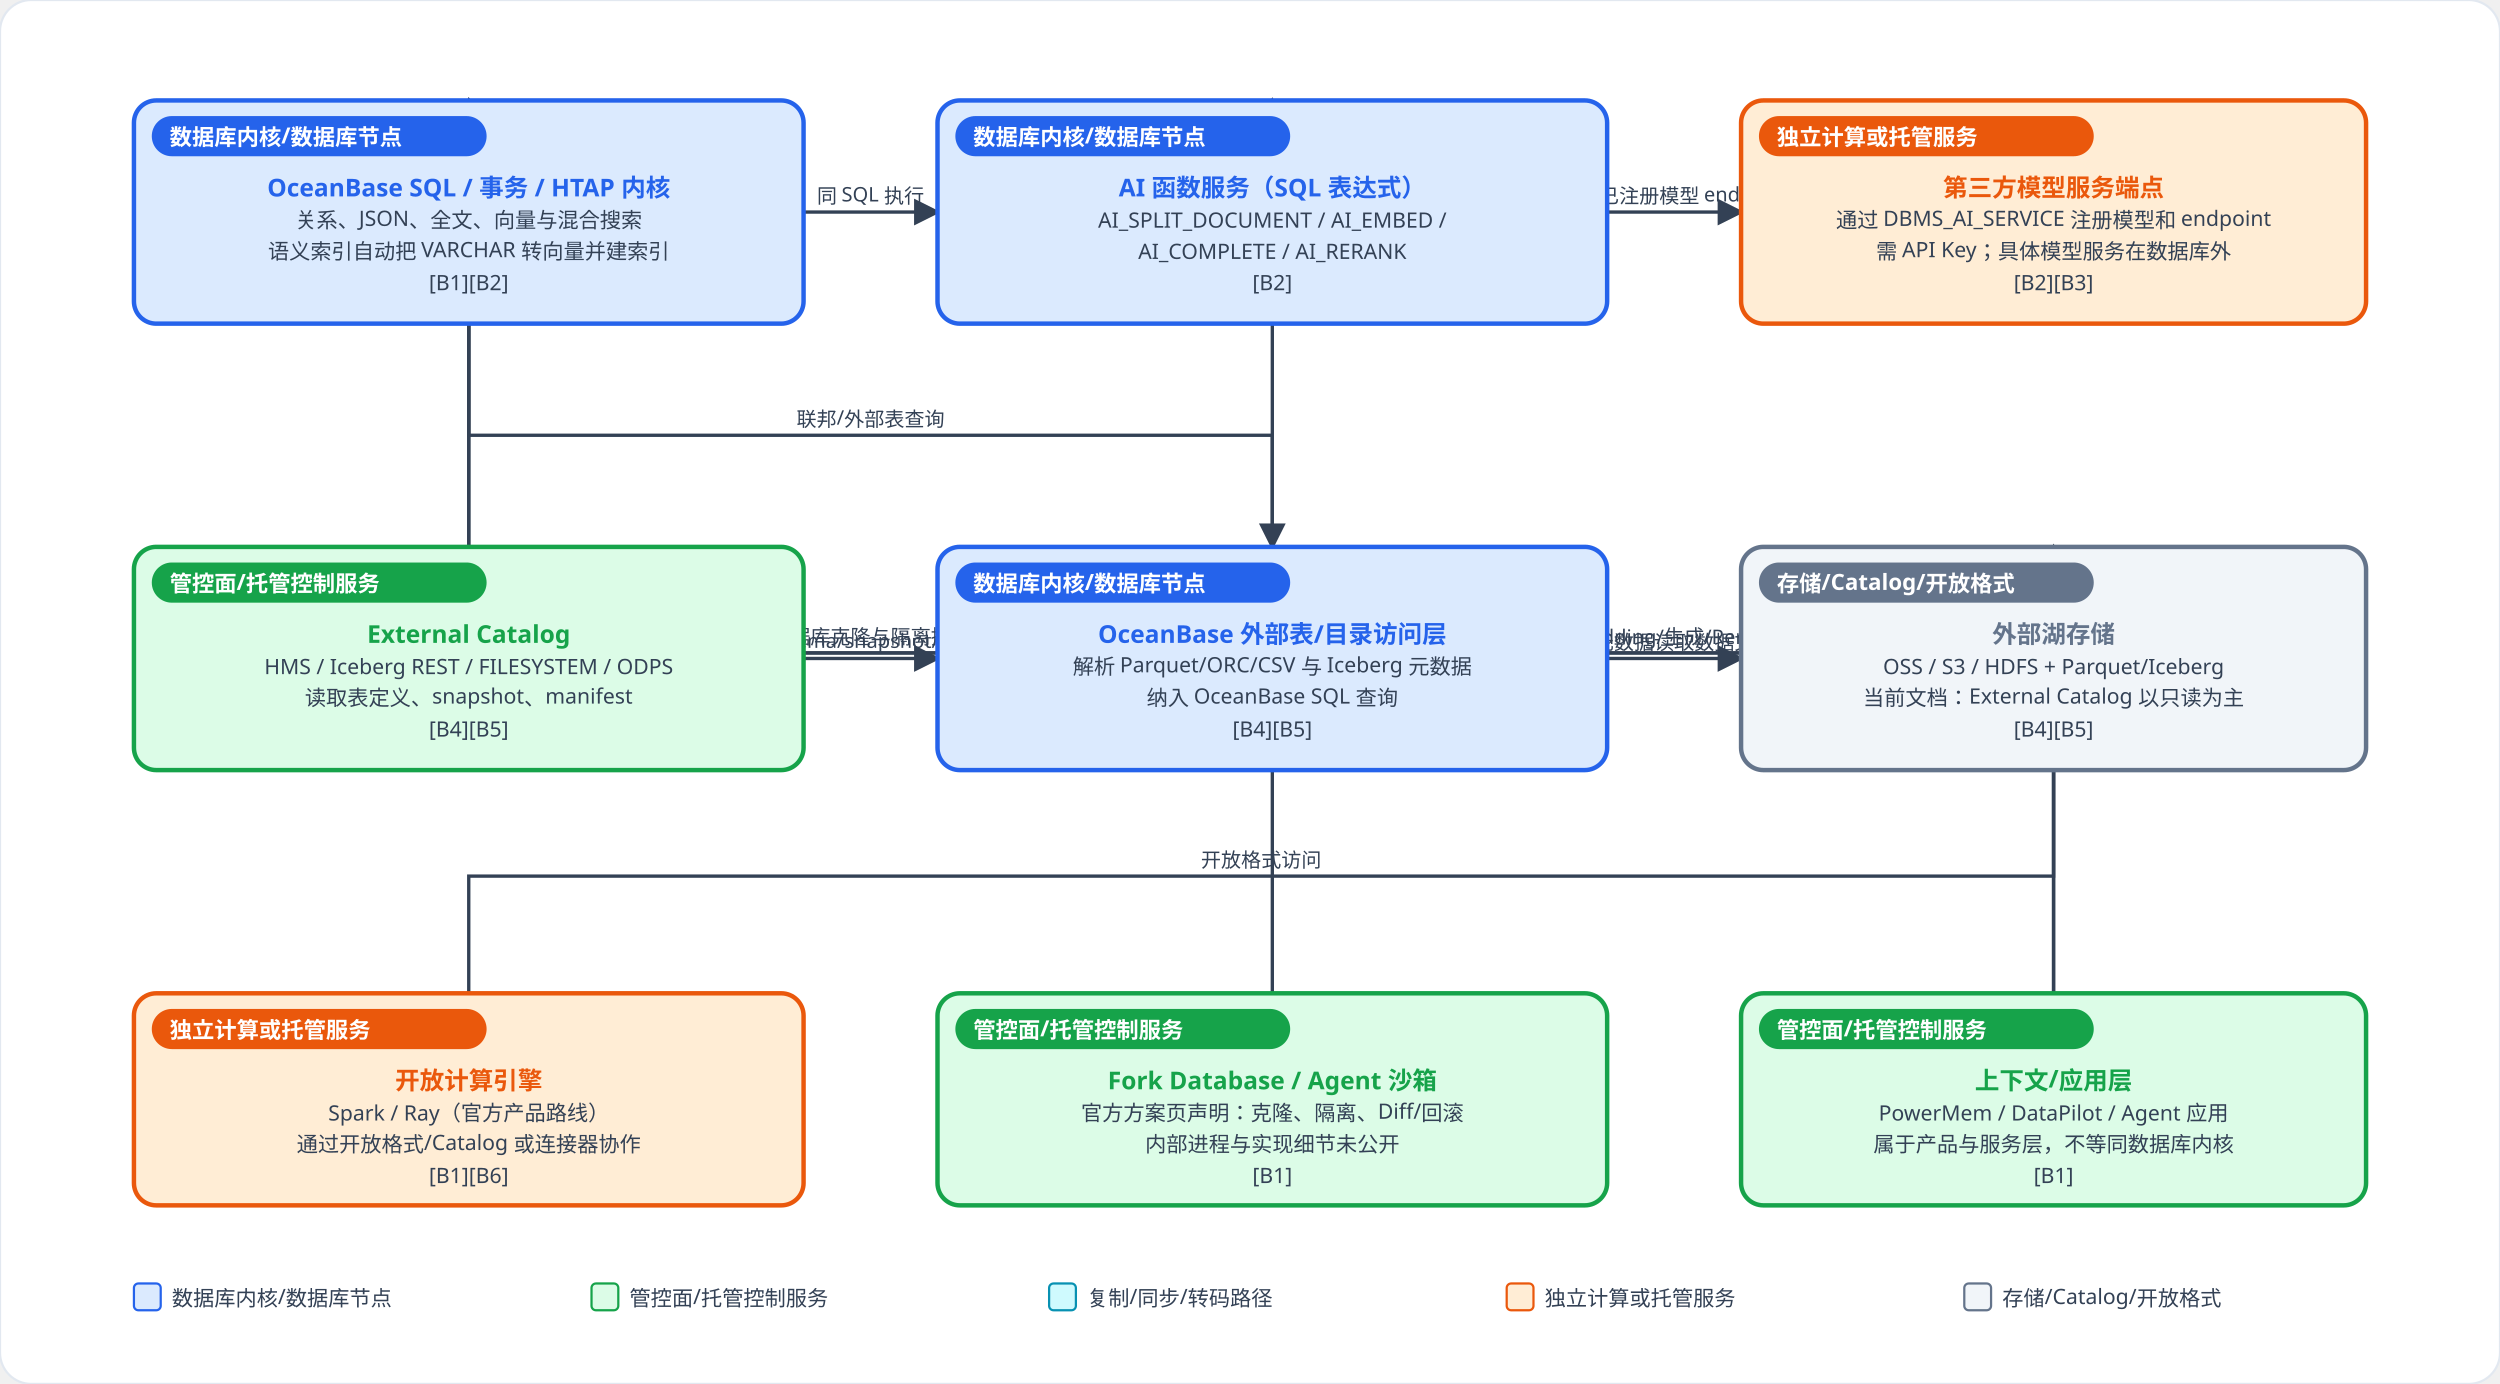
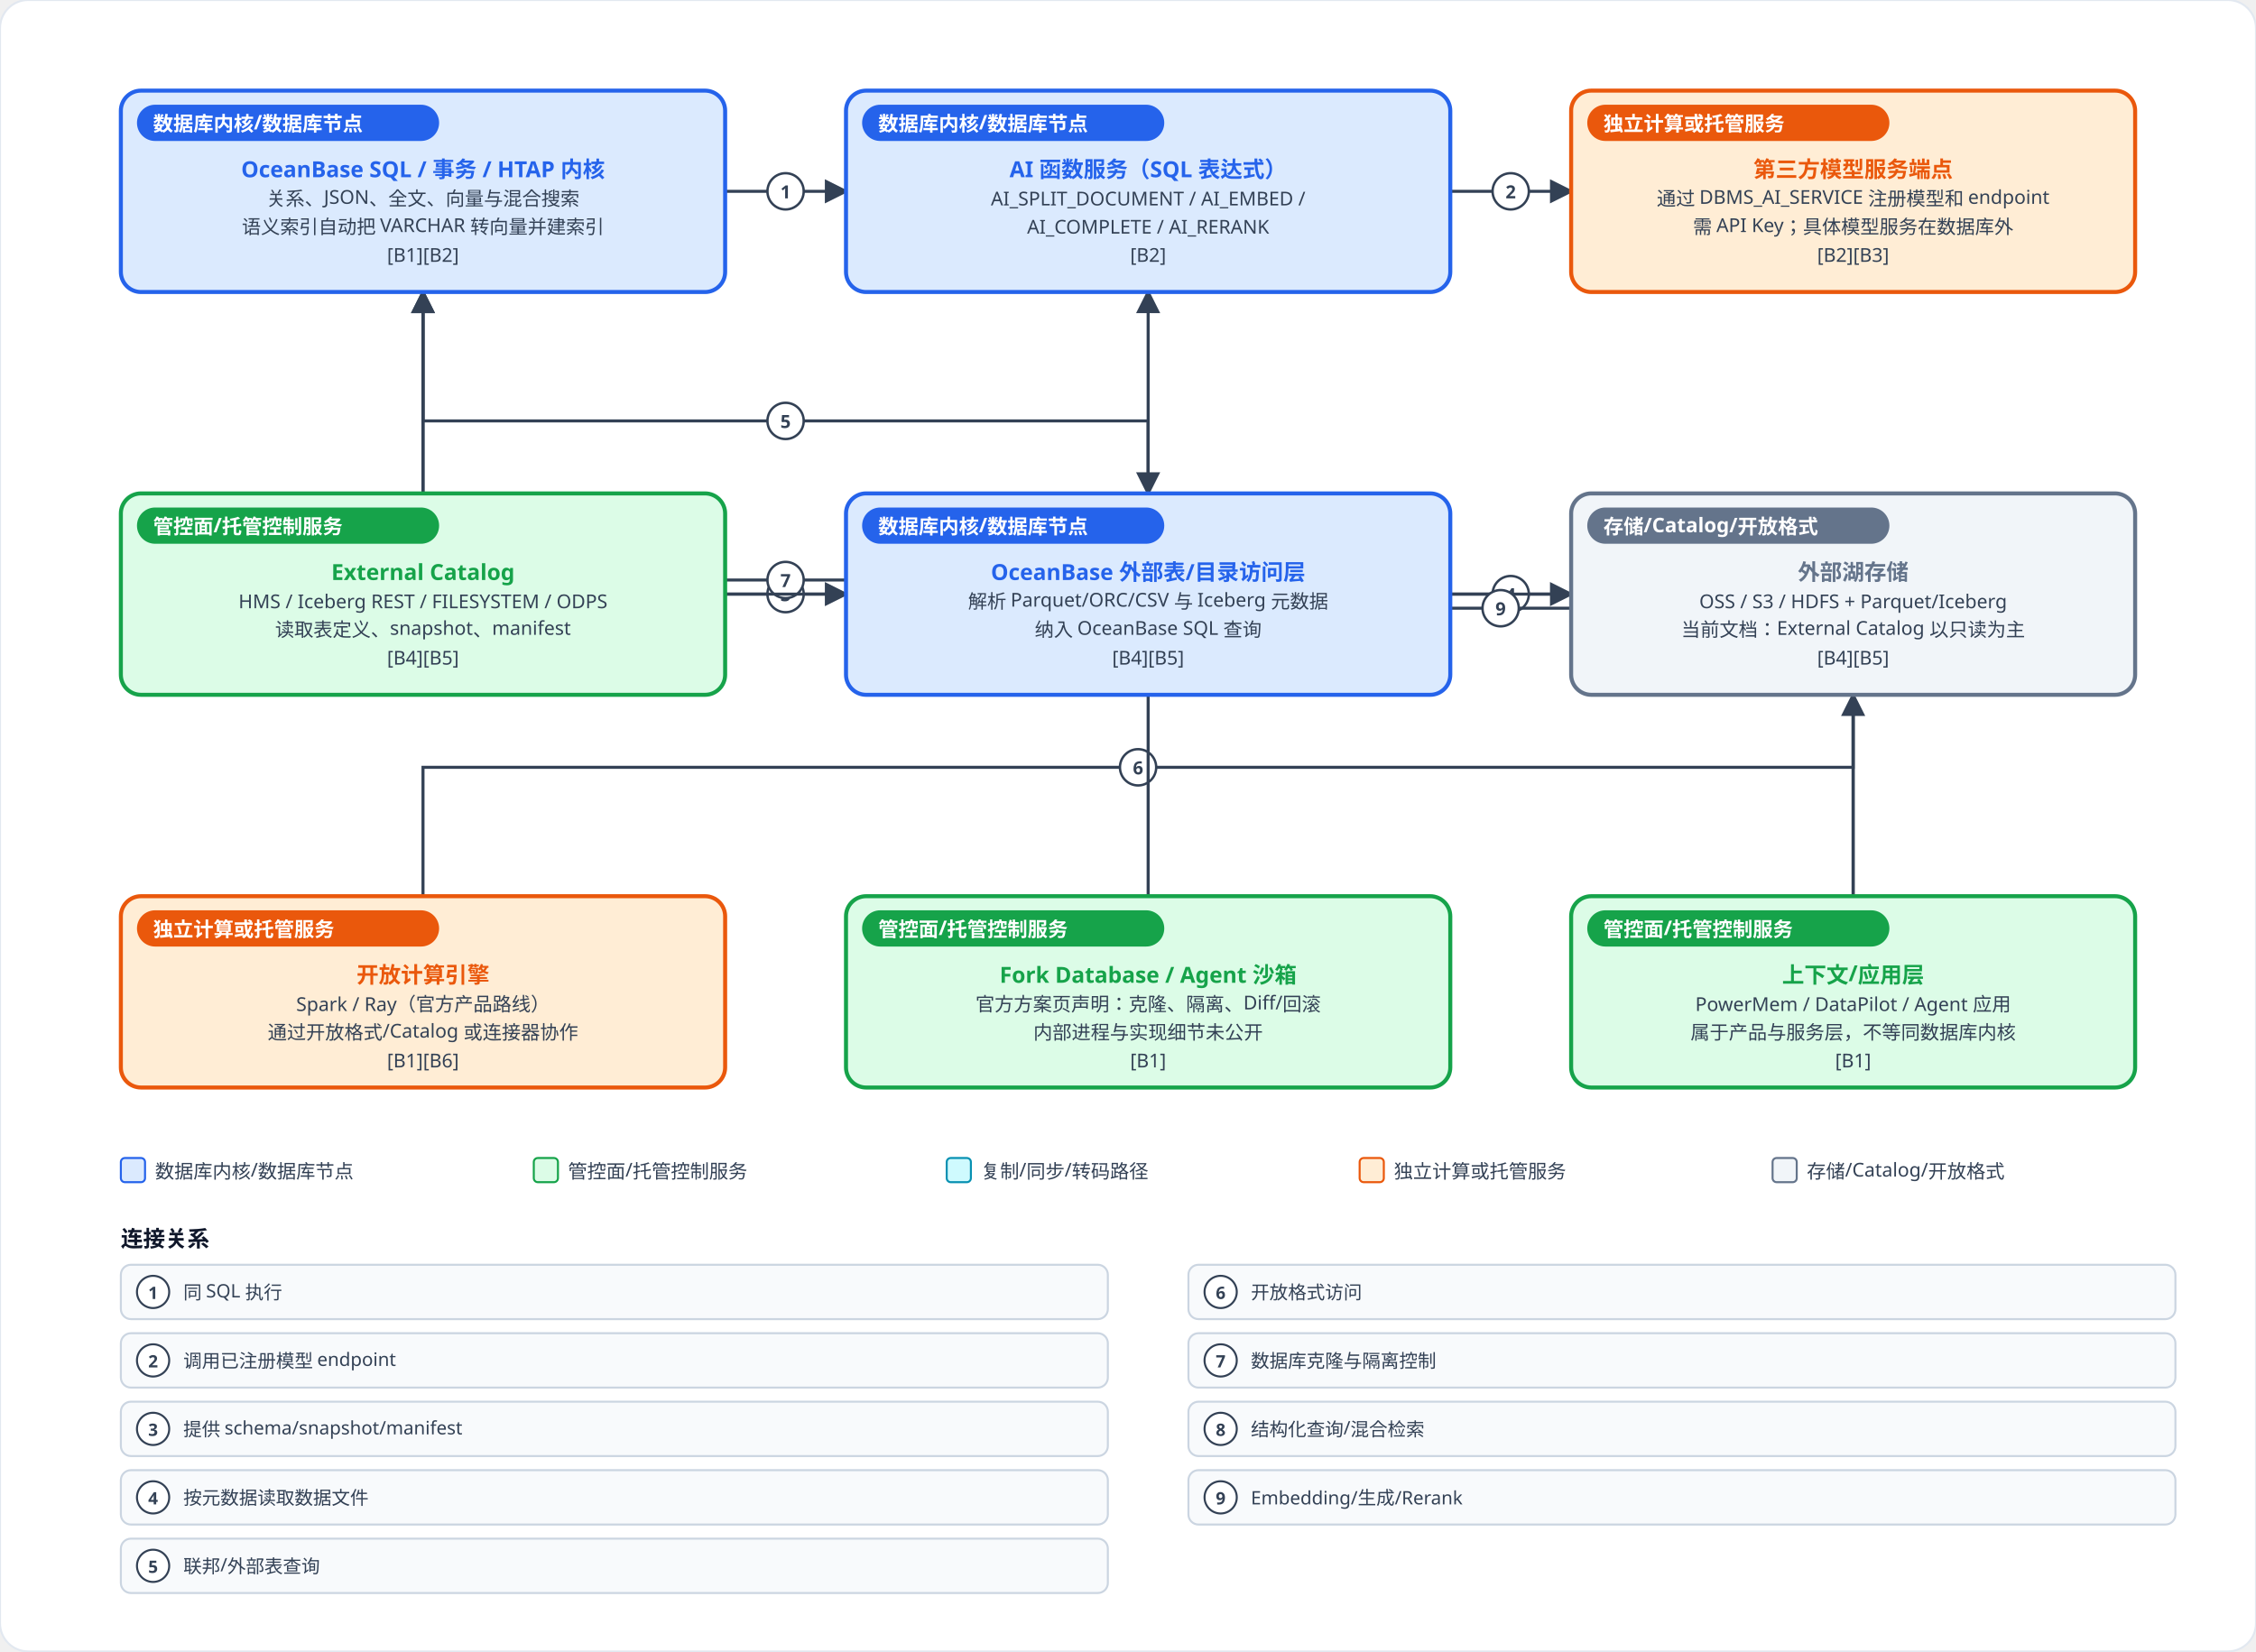
- <svg xmlns="http://www.w3.org/2000/svg" viewBox="0 0 1120 620" width="100%" height="auto">
+ <svg xmlns="http://www.w3.org/2000/svg" viewBox="0 0 1120 820" width="100%" height="auto">
  <defs>
    <marker id="arr" markerWidth="8" markerHeight="8" refX="7" refY="4" orient="auto">
      <path d="M0,0 L8,4 L0,8 Z" fill="#334155" />
    </marker>
  </defs>
-   <rect width="1120" height="620" rx="14" fill="#fff" stroke="#e2e8f0" />
-   <path d="M360,95.0 L360,95.0 L420,95.0 L420,95.0" fill="none" stroke="#334155" stroke-width="1.5" marker-end="url(#arr)" />
-   <text x="390.0" y="91.0" text-anchor="middle" font-size="9" font-family="system-ui" fill="#334155">同 SQL 执行</text>
-   <path d="M720,95.0 L720,95.0 L780,95.0 L780,95.0" fill="none" stroke="#334155" stroke-width="1.5" marker-end="url(#arr)" />
-   <text x="750.0" y="91.0" text-anchor="middle" font-size="9" font-family="system-ui" fill="#334155">调用已注册模型 endpoint</text>
-   <path d="M360,295.0 L360,295.0 L420,295.0 L420,295.0" fill="none" stroke="#334155" stroke-width="1.5" marker-end="url(#arr)" />
-   <text x="390.0" y="291.0" text-anchor="middle" font-size="9" font-family="system-ui" fill="#334155">提供 schema/snapshot/manifest</text>
-   <path d="M720,295.0 L720,295.0 L780,295.0 L780,295.0" fill="none" stroke="#334155" stroke-width="1.5" marker-end="url(#arr)" />
-   <text x="750.0" y="291.0" text-anchor="middle" font-size="9" font-family="system-ui" fill="#334155">按元数据读取数据文件</text>
-   <path d="M210.0,145 L210.0,195.0 L570.0,195.0 L570.0,245" fill="none" stroke="#334155" stroke-width="1.5" marker-end="url(#arr)" />
-   <text x="390.0" y="191.0" text-anchor="middle" font-size="9" font-family="system-ui" fill="#334155">联邦/外部表查询</text>
-   <path d="M210.0,540 L210.0,392.5 L920.0,392.5 L920.0,245" fill="none" stroke="#334155" stroke-width="1.5" marker-end="url(#arr)" />
-   <text x="565.0" y="388.5" text-anchor="middle" font-size="9" font-family="system-ui" fill="#334155">开放格式访问</text>
-   <path d="M570.0,540 L570.0,292.5 L210.0,292.5 L210.0,45" fill="none" stroke="#334155" stroke-width="1.5" marker-end="url(#arr)" />
-   <text x="390.0" y="288.5" text-anchor="middle" font-size="9" font-family="system-ui" fill="#334155">数据库克隆与隔离控制</text>
-   <path d="M920.0,540 L920.0,292.5 L210.0,292.5 L210.0,45" fill="none" stroke="#334155" stroke-width="1.5" marker-end="url(#arr)" />
-   <text x="565.0" y="288.5" text-anchor="middle" font-size="9" font-family="system-ui" fill="#334155">结构化查询/混合检索</text>
-   <path d="M920.0,540 L920.0,292.5 L570.0,292.5 L570.0,45" fill="none" stroke="#334155" stroke-width="1.5" marker-end="url(#arr)" />
-   <text x="745.0" y="288.5" text-anchor="middle" font-size="9" font-family="system-ui" fill="#334155">Embedding/生成/Rerank</text>
+   <rect width="1120" height="820" rx="14" fill="#fff" stroke="#e2e8f0" />
+   <path d="M360,95.0 L420,95.0" fill="none" stroke="#334155" stroke-width="1.5" marker-end="url(#arr)" />
+   <circle cx="390.0" cy="95.0" r="9" fill="#ffffff" stroke="#334155" stroke-width="1.2" />
+   <text x="390.0" y="98.5" text-anchor="middle" font-size="9" font-weight="700" font-family="system-ui" fill="#334155">1</text>
+   <path d="M720,95.0 L780,95.0" fill="none" stroke="#334155" stroke-width="1.5" marker-end="url(#arr)" />
+   <circle cx="750.0" cy="95.0" r="9" fill="#ffffff" stroke="#334155" stroke-width="1.2" />
+   <text x="750.0" y="98.5" text-anchor="middle" font-size="9" font-weight="700" font-family="system-ui" fill="#334155">2</text>
+   <path d="M360,295.0 L420,295.0" fill="none" stroke="#334155" stroke-width="1.5" marker-end="url(#arr)" />
+   <circle cx="390.0" cy="295.0" r="9" fill="#ffffff" stroke="#334155" stroke-width="1.2" />
+   <text x="390.0" y="298.5" text-anchor="middle" font-size="9" font-weight="700" font-family="system-ui" fill="#334155">3</text>
+   <path d="M720,295.0 L780,295.0" fill="none" stroke="#334155" stroke-width="1.5" marker-end="url(#arr)" />
+   <circle cx="750.0" cy="295.0" r="9" fill="#ffffff" stroke="#334155" stroke-width="1.2" />
+   <text x="750.0" y="298.5" text-anchor="middle" font-size="9" font-weight="700" font-family="system-ui" fill="#334155">4</text>
+   <path d="M210.0,145 L210.0,209.0 L570.0,209.0 L570.0,245" fill="none" stroke="#334155" stroke-width="1.5" marker-end="url(#arr)" />
+   <circle cx="390.0" cy="209.0" r="9" fill="#ffffff" stroke="#334155" stroke-width="1.2" />
+   <text x="390.0" y="212.5" text-anchor="middle" font-size="9" font-weight="700" font-family="system-ui" fill="#334155">5</text>
+   <path d="M210.0,445 L210.0,381.0 L920.0,381.0 L920.0,345" fill="none" stroke="#334155" stroke-width="1.5" marker-end="url(#arr)" />
+   <circle cx="565.0" cy="381.0" r="9" fill="#ffffff" stroke="#334155" stroke-width="1.2" />
+   <text x="565.0" y="384.5" text-anchor="middle" font-size="9" font-weight="700" font-family="system-ui" fill="#334155">6</text>
+   <path d="M570.0,445 L570.0,288.0 L210.0,288.0 L210.0,145" fill="none" stroke="#334155" stroke-width="1.5" marker-end="url(#arr)" />
+   <circle cx="390.0" cy="288.0" r="9" fill="#ffffff" stroke="#334155" stroke-width="1.2" />
+   <text x="390.0" y="291.5" text-anchor="middle" font-size="9" font-weight="700" font-family="system-ui" fill="#334155">7</text>
+   <path d="M920.0,445 L920.0,295.0 L210.0,295.0 L210.0,145" fill="none" stroke="#334155" stroke-width="1.5" marker-end="url(#arr)" />
+   <circle cx="565.0" cy="295.0" r="9" fill="#ffffff" stroke="#334155" stroke-width="1.2" />
+   <text x="565.0" y="298.5" text-anchor="middle" font-size="9" font-weight="700" font-family="system-ui" fill="#334155">8</text>
+   <path d="M920.0,445 L920.0,302.0 L570.0,302.0 L570.0,145" fill="none" stroke="#334155" stroke-width="1.5" marker-end="url(#arr)" />
+   <circle cx="745.0" cy="302.0" r="9" fill="#ffffff" stroke="#334155" stroke-width="1.2" />
+   <text x="745.0" y="305.5" text-anchor="middle" font-size="9" font-weight="700" font-family="system-ui" fill="#334155">9</text>
  <rect x="60" y="45" width="300" height="100" rx="10" fill="#dbeafe" stroke="#2563eb" stroke-width="2" />
  <rect x="68" y="52" width="150" height="18" rx="9" fill="#2563eb" />
  <text x="76" y="65" font-size="10" font-weight="700" font-family="system-ui" fill="#fff">数据库内核/数据库节点</text>
  <text x="210.0" y="88" text-anchor="middle" font-size="11" font-weight="700" font-family="system-ui" fill="#2563eb">OceanBase SQL / 事务 / HTAP 内核</text>
  <text x="210.0" y="102" text-anchor="middle" font-size="9.5" font-weight="400" font-family="system-ui" fill="#334155">关系、JSON、全文、向量与混合搜索</text>
  <text x="210.0" y="116" text-anchor="middle" font-size="9.5" font-weight="400" font-family="system-ui" fill="#334155">语义索引自动把 VARCHAR 转向量并建索引</text>
  <text x="210.0" y="130" text-anchor="middle" font-size="9.5" font-weight="400" font-family="system-ui" fill="#334155">[B1][B2]</text>
  <rect x="420" y="45" width="300" height="100" rx="10" fill="#dbeafe" stroke="#2563eb" stroke-width="2" />
  <rect x="428" y="52" width="150" height="18" rx="9" fill="#2563eb" />
  <text x="436" y="65" font-size="10" font-weight="700" font-family="system-ui" fill="#fff">数据库内核/数据库节点</text>
  <text x="570.0" y="88" text-anchor="middle" font-size="11" font-weight="700" font-family="system-ui" fill="#2563eb">AI 函数服务（SQL 表达式）</text>
  <text x="570.0" y="102" text-anchor="middle" font-size="9.5" font-weight="400" font-family="system-ui" fill="#334155">AI_SPLIT_DOCUMENT / AI_EMBED /</text>
  <text x="570.0" y="116" text-anchor="middle" font-size="9.5" font-weight="400" font-family="system-ui" fill="#334155">AI_COMPLETE / AI_RERANK</text>
  <text x="570.0" y="130" text-anchor="middle" font-size="9.5" font-weight="400" font-family="system-ui" fill="#334155">[B2]</text>
  <rect x="780" y="45" width="280" height="100" rx="10" fill="#ffedd5" stroke="#ea580c" stroke-width="2" />
  <rect x="788" y="52" width="150" height="18" rx="9" fill="#ea580c" />
  <text x="796" y="65" font-size="10" font-weight="700" font-family="system-ui" fill="#fff">独立计算或托管服务</text>
  <text x="920.0" y="88" text-anchor="middle" font-size="11" font-weight="700" font-family="system-ui" fill="#ea580c">第三方模型服务端点</text>
  <text x="920.0" y="102" text-anchor="middle" font-size="9.5" font-weight="400" font-family="system-ui" fill="#334155">通过 DBMS_AI_SERVICE 注册模型和 endpoint</text>
  <text x="920.0" y="116" text-anchor="middle" font-size="9.5" font-weight="400" font-family="system-ui" fill="#334155">需 API Key；具体模型服务在数据库外</text>
  <text x="920.0" y="130" text-anchor="middle" font-size="9.5" font-weight="400" font-family="system-ui" fill="#334155">[B2][B3]</text>
  <rect x="60" y="245" width="300" height="100" rx="10" fill="#dcfce7" stroke="#16a34a" stroke-width="2" />
  <rect x="68" y="252" width="150" height="18" rx="9" fill="#16a34a" />
  <text x="76" y="265" font-size="10" font-weight="700" font-family="system-ui" fill="#fff">管控面/托管控制服务</text>
  <text x="210.0" y="288" text-anchor="middle" font-size="11" font-weight="700" font-family="system-ui" fill="#16a34a">External Catalog</text>
  <text x="210.0" y="302" text-anchor="middle" font-size="9.5" font-weight="400" font-family="system-ui" fill="#334155">HMS / Iceberg REST / FILESYSTEM / ODPS</text>
  <text x="210.0" y="316" text-anchor="middle" font-size="9.5" font-weight="400" font-family="system-ui" fill="#334155">读取表定义、snapshot、manifest</text>
  <text x="210.0" y="330" text-anchor="middle" font-size="9.5" font-weight="400" font-family="system-ui" fill="#334155">[B4][B5]</text>
  <rect x="420" y="245" width="300" height="100" rx="10" fill="#dbeafe" stroke="#2563eb" stroke-width="2" />
  <rect x="428" y="252" width="150" height="18" rx="9" fill="#2563eb" />
  <text x="436" y="265" font-size="10" font-weight="700" font-family="system-ui" fill="#fff">数据库内核/数据库节点</text>
  <text x="570.0" y="288" text-anchor="middle" font-size="11" font-weight="700" font-family="system-ui" fill="#2563eb">OceanBase 外部表/目录访问层</text>
  <text x="570.0" y="302" text-anchor="middle" font-size="9.5" font-weight="400" font-family="system-ui" fill="#334155">解析 Parquet/ORC/CSV 与 Iceberg 元数据</text>
  <text x="570.0" y="316" text-anchor="middle" font-size="9.5" font-weight="400" font-family="system-ui" fill="#334155">纳入 OceanBase SQL 查询</text>
  <text x="570.0" y="330" text-anchor="middle" font-size="9.5" font-weight="400" font-family="system-ui" fill="#334155">[B4][B5]</text>
  <rect x="780" y="245" width="280" height="100" rx="10" fill="#f1f5f9" stroke="#64748b" stroke-width="2" />
  <rect x="788" y="252" width="150" height="18" rx="9" fill="#64748b" />
  <text x="796" y="265" font-size="10" font-weight="700" font-family="system-ui" fill="#fff">存储/Catalog/开放格式</text>
  <text x="920.0" y="288" text-anchor="middle" font-size="11" font-weight="700" font-family="system-ui" fill="#64748b">外部湖存储</text>
  <text x="920.0" y="302" text-anchor="middle" font-size="9.5" font-weight="400" font-family="system-ui" fill="#334155">OSS / S3 / HDFS + Parquet/Iceberg</text>
  <text x="920.0" y="316" text-anchor="middle" font-size="9.5" font-weight="400" font-family="system-ui" fill="#334155">当前文档：External Catalog 以只读为主</text>
  <text x="920.0" y="330" text-anchor="middle" font-size="9.5" font-weight="400" font-family="system-ui" fill="#334155">[B4][B5]</text>
  <rect x="60" y="445" width="300" height="95" rx="10" fill="#ffedd5" stroke="#ea580c" stroke-width="2" />
  <rect x="68" y="452" width="150" height="18" rx="9" fill="#ea580c" />
  <text x="76" y="465" font-size="10" font-weight="700" font-family="system-ui" fill="#fff">独立计算或托管服务</text>
  <text x="210.0" y="488" text-anchor="middle" font-size="11" font-weight="700" font-family="system-ui" fill="#ea580c">开放计算引擎</text>
  <text x="210.0" y="502" text-anchor="middle" font-size="9.5" font-weight="400" font-family="system-ui" fill="#334155">Spark / Ray（官方产品路线）</text>
  <text x="210.0" y="516" text-anchor="middle" font-size="9.5" font-weight="400" font-family="system-ui" fill="#334155">通过开放格式/Catalog 或连接器协作</text>
  <text x="210.0" y="530" text-anchor="middle" font-size="9.5" font-weight="400" font-family="system-ui" fill="#334155">[B1][B6]</text>
  <rect x="420" y="445" width="300" height="95" rx="10" fill="#dcfce7" stroke="#16a34a" stroke-width="2" />
  <rect x="428" y="452" width="150" height="18" rx="9" fill="#16a34a" />
  <text x="436" y="465" font-size="10" font-weight="700" font-family="system-ui" fill="#fff">管控面/托管控制服务</text>
  <text x="570.0" y="488" text-anchor="middle" font-size="11" font-weight="700" font-family="system-ui" fill="#16a34a">Fork Database / Agent 沙箱</text>
  <text x="570.0" y="502" text-anchor="middle" font-size="9.5" font-weight="400" font-family="system-ui" fill="#334155">官方方案页声明：克隆、隔离、Diff/回滚</text>
  <text x="570.0" y="516" text-anchor="middle" font-size="9.5" font-weight="400" font-family="system-ui" fill="#334155">内部进程与实现细节未公开</text>
  <text x="570.0" y="530" text-anchor="middle" font-size="9.5" font-weight="400" font-family="system-ui" fill="#334155">[B1]</text>
  <rect x="780" y="445" width="280" height="95" rx="10" fill="#dcfce7" stroke="#16a34a" stroke-width="2" />
  <rect x="788" y="452" width="150" height="18" rx="9" fill="#16a34a" />
  <text x="796" y="465" font-size="10" font-weight="700" font-family="system-ui" fill="#fff">管控面/托管控制服务</text>
  <text x="920.0" y="488" text-anchor="middle" font-size="11" font-weight="700" font-family="system-ui" fill="#16a34a">上下文/应用层</text>
  <text x="920.0" y="502" text-anchor="middle" font-size="9.5" font-weight="400" font-family="system-ui" fill="#334155">PowerMem / DataPilot / Agent 应用</text>
  <text x="920.0" y="516" text-anchor="middle" font-size="9.5" font-weight="400" font-family="system-ui" fill="#334155">属于产品与服务层，不等同数据库内核</text>
  <text x="920.0" y="530" text-anchor="middle" font-size="9.5" font-weight="400" font-family="system-ui" fill="#334155">[B1]</text>
  <rect x="60" y="575" width="12" height="12" rx="2" fill="#dbeafe" stroke="#2563eb" />
  <text x="77" y="585" font-size="9.5" font-family="system-ui" fill="#334155">数据库内核/数据库节点</text>
  <rect x="265" y="575" width="12" height="12" rx="2" fill="#dcfce7" stroke="#16a34a" />
  <text x="282" y="585" font-size="9.5" font-family="system-ui" fill="#334155">管控面/托管控制服务</text>
  <rect x="470" y="575" width="12" height="12" rx="2" fill="#cffafe" stroke="#0891b2" />
  <text x="487" y="585" font-size="9.5" font-family="system-ui" fill="#334155">复制/同步/转码路径</text>
  <rect x="675" y="575" width="12" height="12" rx="2" fill="#ffedd5" stroke="#ea580c" />
  <text x="692" y="585" font-size="9.5" font-family="system-ui" fill="#334155">独立计算或托管服务</text>
  <rect x="880" y="575" width="12" height="12" rx="2" fill="#f1f5f9" stroke="#64748b" />
  <text x="897" y="585" font-size="9.5" font-family="system-ui" fill="#334155">存储/Catalog/开放格式</text>
+   <text x="60" y="619" font-size="11" font-weight="700" font-family="system-ui" fill="#0f172a">连接关系</text>
+   <rect x="60" y="628" width="490" height="27" rx="5" fill="#f8fafc" stroke="#cbd5e1" />
+   <circle cx="76" cy="641.5" r="8" fill="#ffffff" stroke="#334155" />
+   <text x="76" y="645" text-anchor="middle" font-size="8.5" font-weight="700" font-family="system-ui" fill="#334155">1</text>
+   <text x="91" y="645" font-size="9.2" font-family="system-ui" fill="#334155">同 SQL 执行</text>
+   <rect x="60" y="662" width="490" height="27" rx="5" fill="#f8fafc" stroke="#cbd5e1" />
+   <circle cx="76" cy="675.5" r="8" fill="#ffffff" stroke="#334155" />
+   <text x="76" y="679" text-anchor="middle" font-size="8.5" font-weight="700" font-family="system-ui" fill="#334155">2</text>
+   <text x="91" y="679" font-size="9.2" font-family="system-ui" fill="#334155">调用已注册模型 endpoint</text>
+   <rect x="60" y="696" width="490" height="27" rx="5" fill="#f8fafc" stroke="#cbd5e1" />
+   <circle cx="76" cy="709.5" r="8" fill="#ffffff" stroke="#334155" />
+   <text x="76" y="713" text-anchor="middle" font-size="8.5" font-weight="700" font-family="system-ui" fill="#334155">3</text>
+   <text x="91" y="713" font-size="9.2" font-family="system-ui" fill="#334155">提供 schema/snapshot/manifest</text>
+   <rect x="60" y="730" width="490" height="27" rx="5" fill="#f8fafc" stroke="#cbd5e1" />
+   <circle cx="76" cy="743.5" r="8" fill="#ffffff" stroke="#334155" />
+   <text x="76" y="747" text-anchor="middle" font-size="8.5" font-weight="700" font-family="system-ui" fill="#334155">4</text>
+   <text x="91" y="747" font-size="9.2" font-family="system-ui" fill="#334155">按元数据读取数据文件</text>
+   <rect x="60" y="764" width="490" height="27" rx="5" fill="#f8fafc" stroke="#cbd5e1" />
+   <circle cx="76" cy="777.5" r="8" fill="#ffffff" stroke="#334155" />
+   <text x="76" y="781" text-anchor="middle" font-size="8.5" font-weight="700" font-family="system-ui" fill="#334155">5</text>
+   <text x="91" y="781" font-size="9.2" font-family="system-ui" fill="#334155">联邦/外部表查询</text>
+   <rect x="590" y="628" width="490" height="27" rx="5" fill="#f8fafc" stroke="#cbd5e1" />
+   <circle cx="606" cy="641.5" r="8" fill="#ffffff" stroke="#334155" />
+   <text x="606" y="645" text-anchor="middle" font-size="8.5" font-weight="700" font-family="system-ui" fill="#334155">6</text>
+   <text x="621" y="645" font-size="9.2" font-family="system-ui" fill="#334155">开放格式访问</text>
+   <rect x="590" y="662" width="490" height="27" rx="5" fill="#f8fafc" stroke="#cbd5e1" />
+   <circle cx="606" cy="675.5" r="8" fill="#ffffff" stroke="#334155" />
+   <text x="606" y="679" text-anchor="middle" font-size="8.5" font-weight="700" font-family="system-ui" fill="#334155">7</text>
+   <text x="621" y="679" font-size="9.2" font-family="system-ui" fill="#334155">数据库克隆与隔离控制</text>
+   <rect x="590" y="696" width="490" height="27" rx="5" fill="#f8fafc" stroke="#cbd5e1" />
+   <circle cx="606" cy="709.5" r="8" fill="#ffffff" stroke="#334155" />
+   <text x="606" y="713" text-anchor="middle" font-size="8.5" font-weight="700" font-family="system-ui" fill="#334155">8</text>
+   <text x="621" y="713" font-size="9.2" font-family="system-ui" fill="#334155">结构化查询/混合检索</text>
+   <rect x="590" y="730" width="490" height="27" rx="5" fill="#f8fafc" stroke="#cbd5e1" />
+   <circle cx="606" cy="743.5" r="8" fill="#ffffff" stroke="#334155" />
+   <text x="606" y="747" text-anchor="middle" font-size="8.5" font-weight="700" font-family="system-ui" fill="#334155">9</text>
+   <text x="621" y="747" font-size="9.2" font-family="system-ui" fill="#334155">Embedding/生成/Rerank</text>
</svg>
